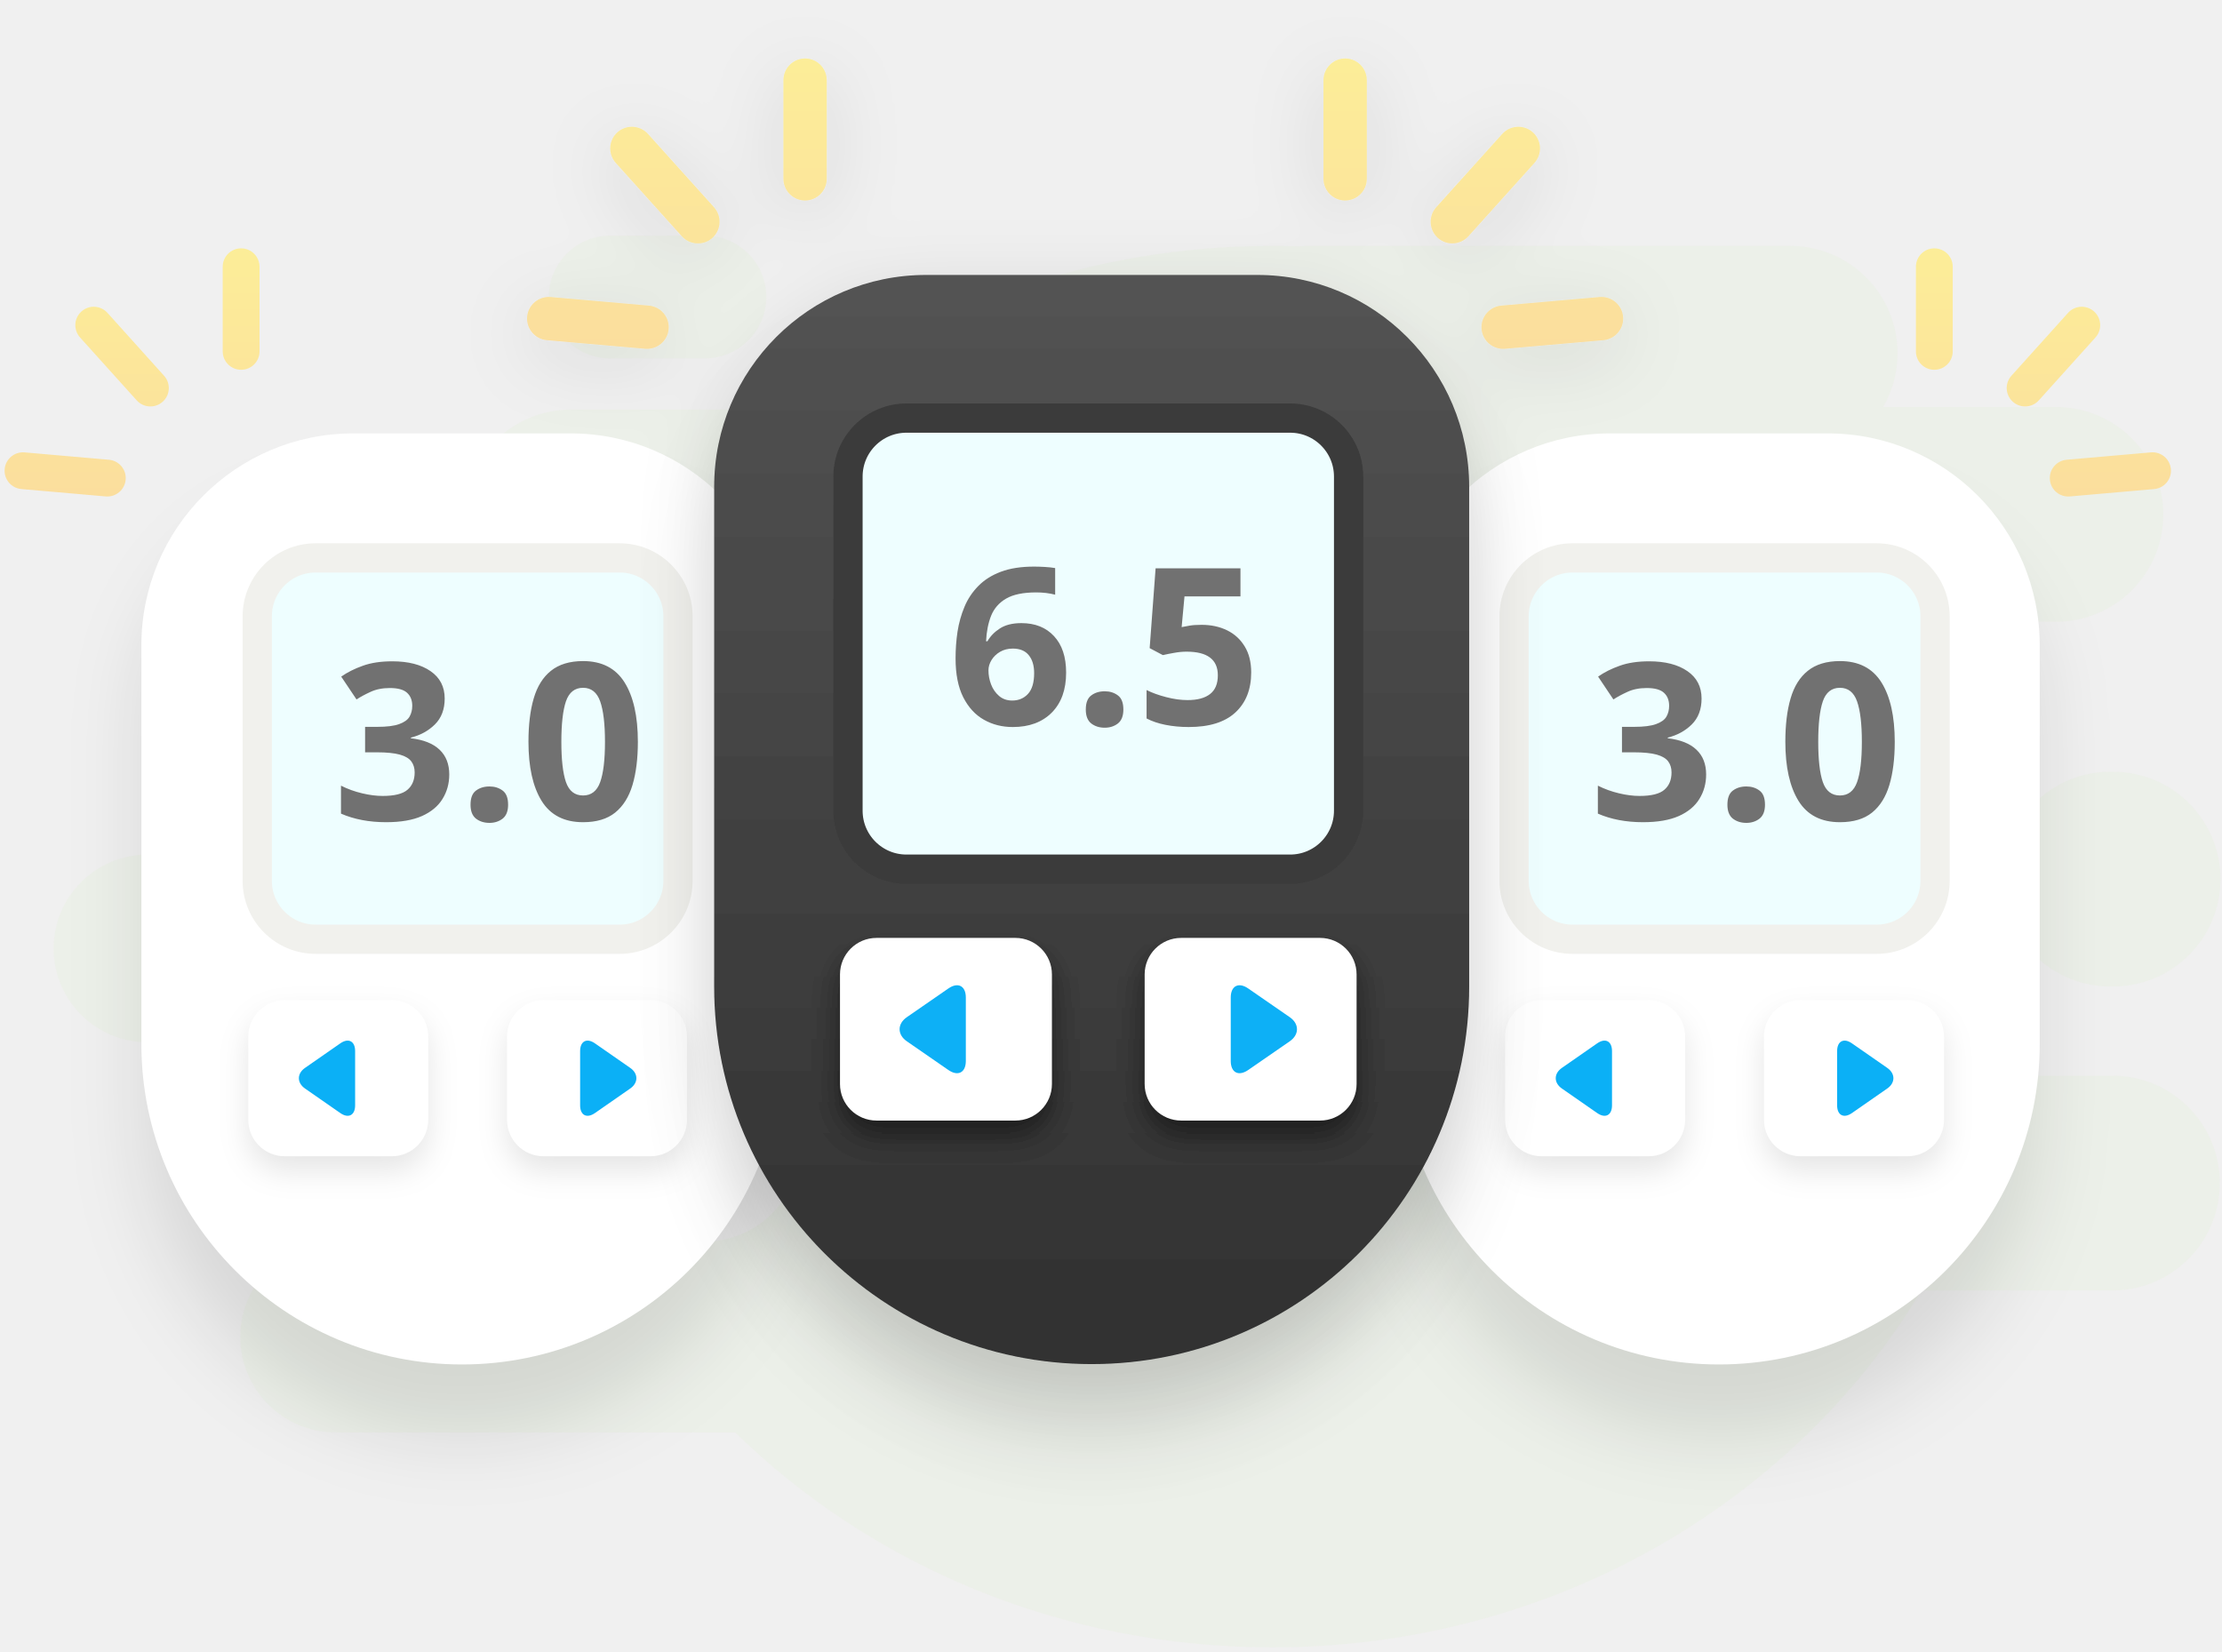
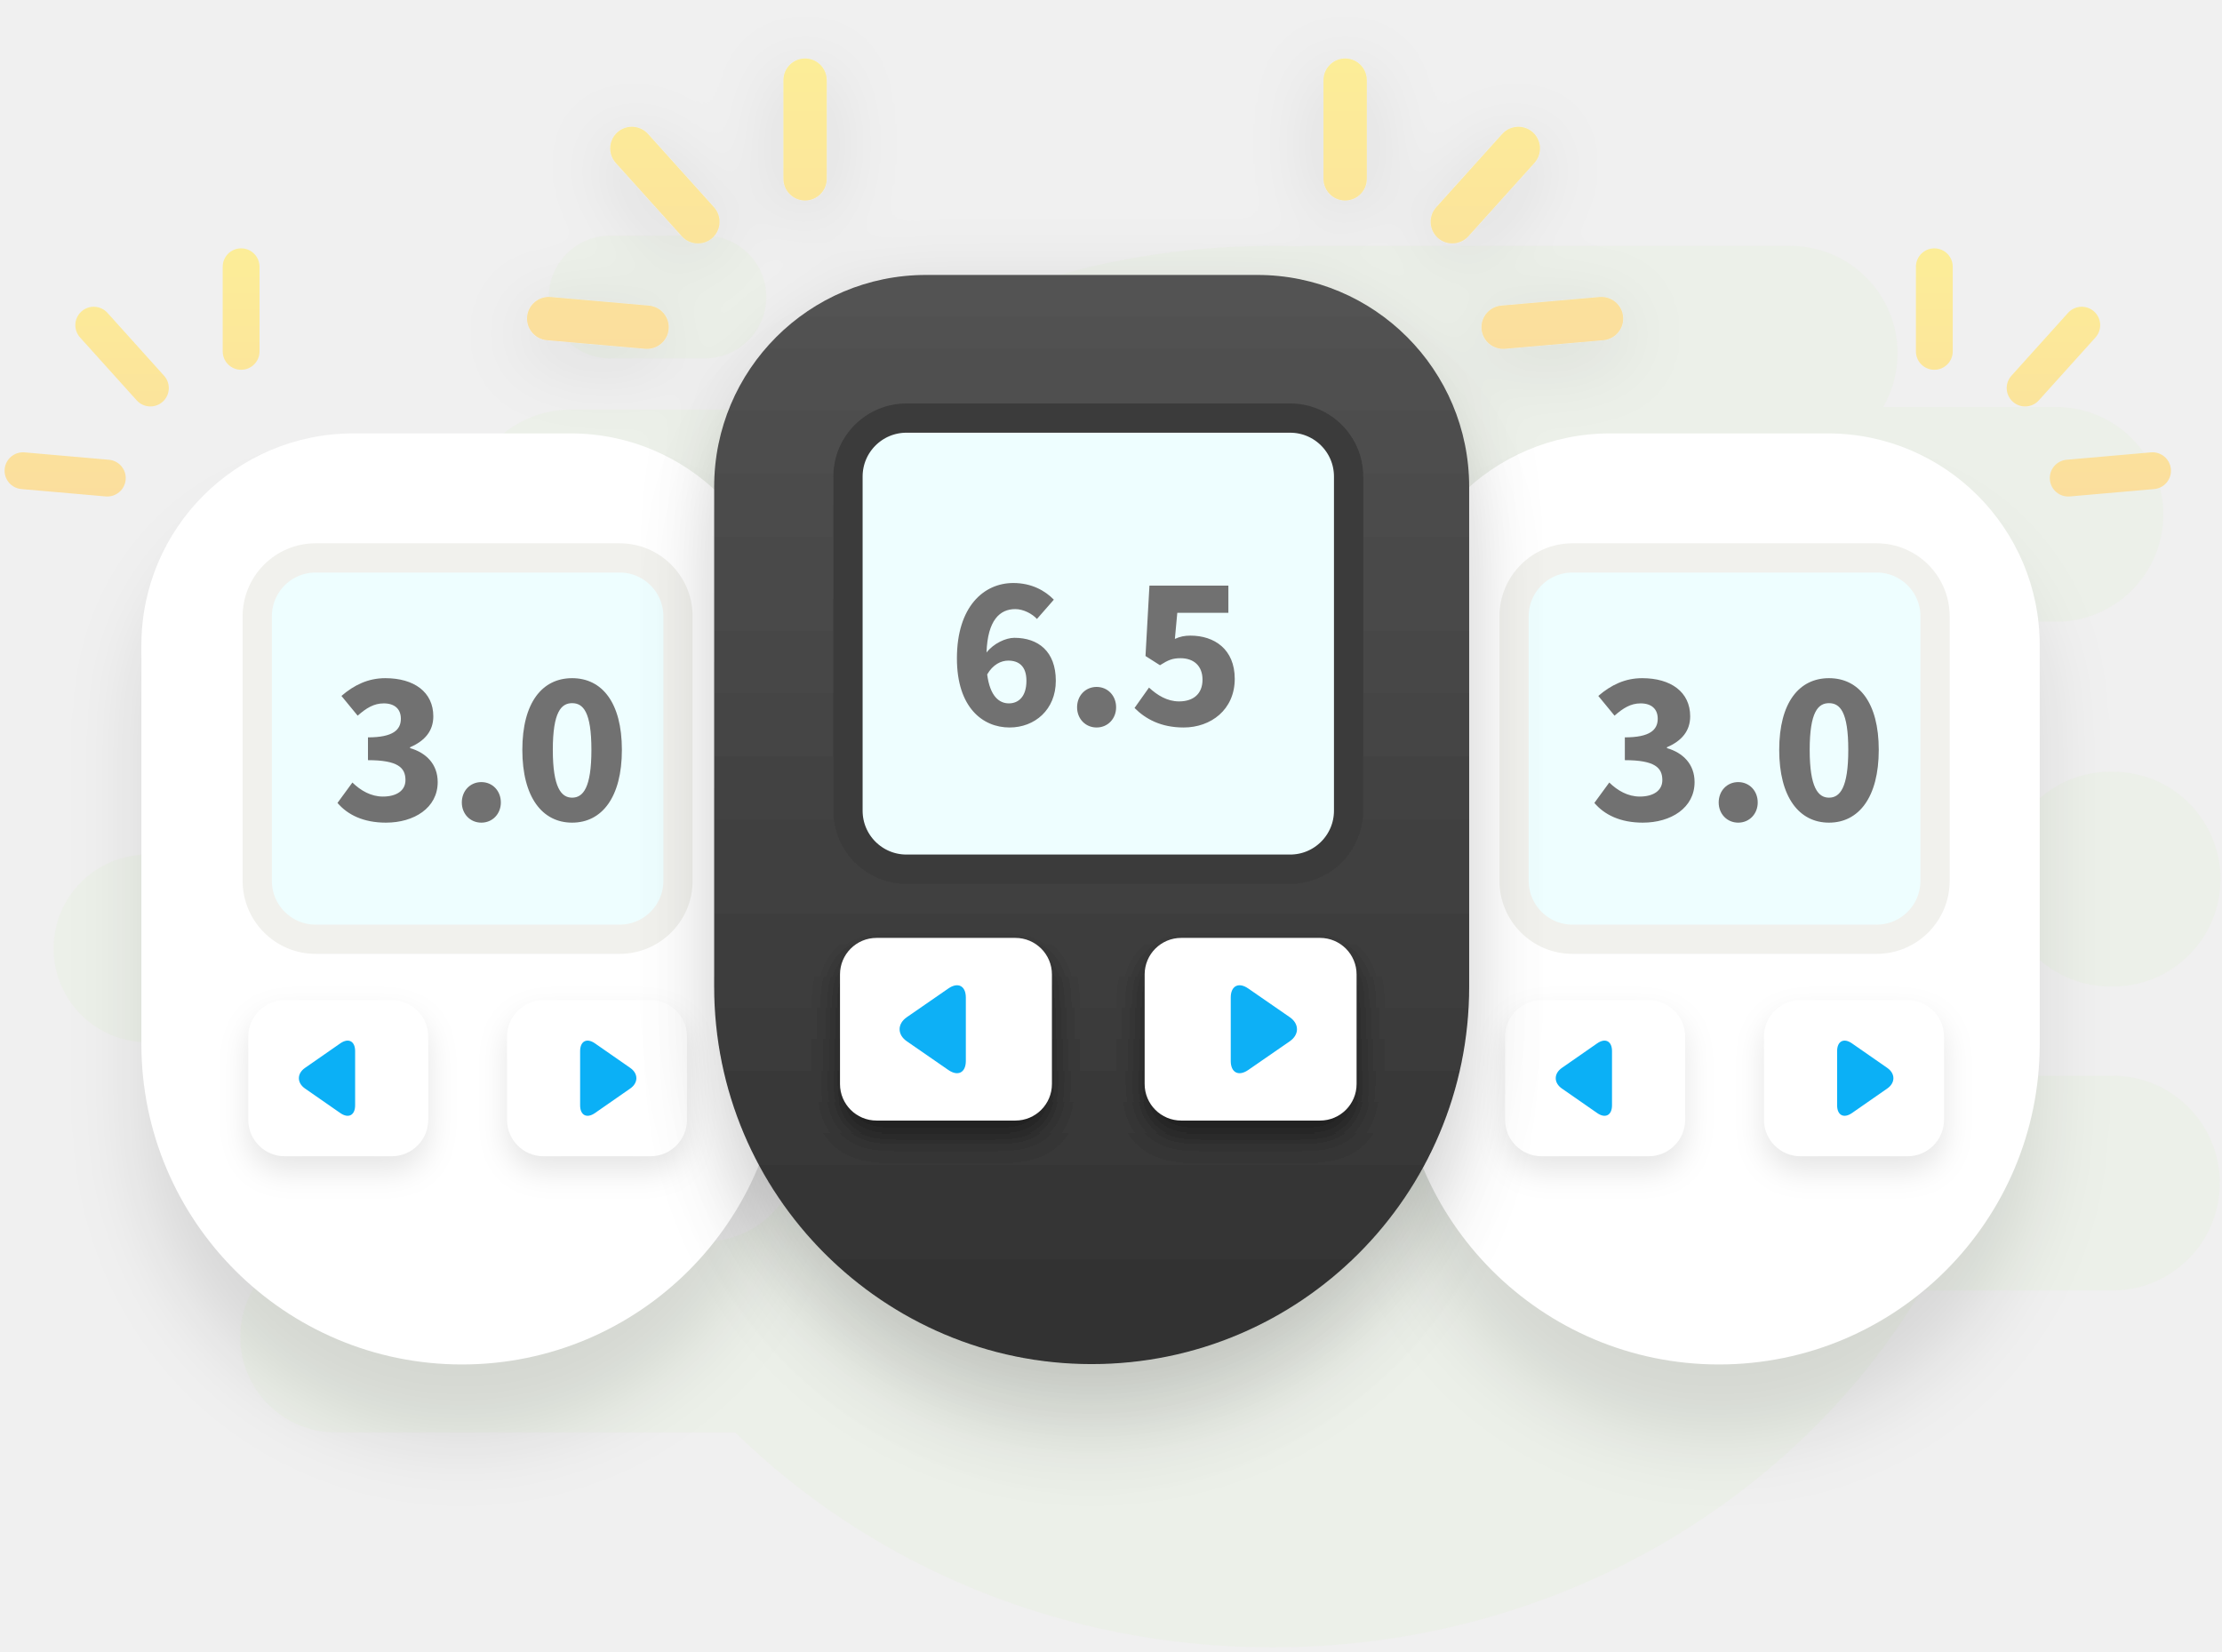
<svg xmlns="http://www.w3.org/2000/svg" xmlns:xlink="http://www.w3.org/1999/xlink" width="304px" height="226px" viewBox="0 0 304 226" version="1.1">
  <defs>
    <path d="M88.268,81.924 L88.268,54.319 C88.268,38.308 75.284,25.322 59.268,25.322 L29.492,25.322 C13.467,25.322 0.492,38.305 0.492,54.319 L0.492,81.924 L0.492,108.846 C0.492,133.066 20.142,152.725 44.38,152.725 C68.624,152.725 88.268,133.079 88.268,108.846 L88.268,81.924 Z" id="path-1" />
    <filter x="-50%" y="-50%" width="200%" height="200%" filterUnits="objectBoundingBox" id="filter-2">
      <feOffset dx="0" dy="10" in="SourceAlpha" result="shadowOffsetOuter1" />
      <feGaussianBlur stdDeviation="5" in="shadowOffsetOuter1" result="shadowBlurOuter1" />
      <feColorMatrix values="0 0 0 0 0   0 0 0 0 0   0 0 0 0 0  0 0 0 0.1 0" type="matrix" in="shadowBlurOuter1" />
    </filter>
    <rect id="path-3" x="14.352" y="40.357" width="61.597" height="56.184" rx="10" />
    <mask id="mask-4" maskContentUnits="userSpaceOnUse" maskUnits="objectBoundingBox" x="0" y="0" width="61.597" height="56.184" fill="white">
      <use xlink:href="#path-3" />
    </mask>
    <rect id="path-5" x="15.122" y="102.871" width="24.639" height="21.366" rx="5" />
    <filter x="-50%" y="-50%" width="200%" height="200%" filterUnits="objectBoundingBox" id="filter-6">
      <feOffset dx="0" dy="2" in="SourceAlpha" result="shadowOffsetOuter1" />
      <feGaussianBlur stdDeviation="2" in="shadowOffsetOuter1" result="shadowBlurOuter1" />
      <feColorMatrix values="0 0 0 0 0   0 0 0 0 0   0 0 0 0 0  0 0 0 0.1 0" type="matrix" in="shadowBlurOuter1" />
    </filter>
    <rect id="path-7" x="50.54" y="102.871" width="24.639" height="21.366" rx="5" />
    <filter x="-50%" y="-50%" width="200%" height="200%" filterUnits="objectBoundingBox" id="filter-8">
      <feOffset dx="0" dy="2" in="SourceAlpha" result="shadowOffsetOuter1" />
      <feGaussianBlur stdDeviation="2" in="shadowOffsetOuter1" result="shadowBlurOuter1" />
      <feColorMatrix values="0 0 0 0 0   0 0 0 0 0   0 0 0 0 0  0 0 0 0.1 0" type="matrix" in="shadowBlurOuter1" />
    </filter>
    <linearGradient x1="50%" y1="1.646%" x2="50%" y2="100%" id="linearGradient-9">
      <stop stop-color="#FCED98" offset="0%" />
      <stop stop-color="#FBDE9D" offset="100%" />
    </linearGradient>
    <path d="M107.074,81.913 L107.074,54.319 C107.074,38.308 94.09,25.322 78.074,25.322 L48.342,25.322 C32.334,25.322 19.342,38.305 19.342,54.319 L19.342,81.913 L19.342,108.867 C19.342,133.083 38.981,152.725 63.208,152.725 C87.44,152.725 107.074,133.089 107.074,108.867 L107.074,81.913 Z" id="path-10" />
    <filter x="-50%" y="-50%" width="200%" height="200%" filterUnits="objectBoundingBox" id="filter-11">
      <feOffset dx="0" dy="10" in="SourceAlpha" result="shadowOffsetOuter1" />
      <feGaussianBlur stdDeviation="5" in="shadowOffsetOuter1" result="shadowBlurOuter1" />
      <feColorMatrix values="0 0 0 0 0   0 0 0 0 0   0 0 0 0 0  0 0 0 0.1 0" type="matrix" in="shadowBlurOuter1" />
    </filter>
    <rect id="path-12" x="33.194" y="40.357" width="61.567" height="56.184" rx="10" />
    <mask id="mask-13" maskContentUnits="userSpaceOnUse" maskUnits="objectBoundingBox" x="0" y="0" width="61.567" height="56.184" fill="white">
      <use xlink:href="#path-12" />
    </mask>
    <rect id="path-14" x="33.964" y="102.871" width="24.627" height="21.366" rx="5" />
    <filter x="-50%" y="-50%" width="200%" height="200%" filterUnits="objectBoundingBox" id="filter-15">
      <feOffset dx="0" dy="2" in="SourceAlpha" result="shadowOffsetOuter1" />
      <feGaussianBlur stdDeviation="2" in="shadowOffsetOuter1" result="shadowBlurOuter1" />
      <feColorMatrix values="0 0 0 0 0   0 0 0 0 0   0 0 0 0 0  0 0 0 0.1 0" type="matrix" in="shadowBlurOuter1" />
    </filter>
    <rect id="path-16" x="69.365" y="102.871" width="24.627" height="21.366" rx="5" />
    <filter x="-50%" y="-50%" width="200%" height="200%" filterUnits="objectBoundingBox" id="filter-17">
      <feOffset dx="0" dy="2" in="SourceAlpha" result="shadowOffsetOuter1" />
      <feGaussianBlur stdDeviation="2" in="shadowOffsetOuter1" result="shadowBlurOuter1" />
      <feColorMatrix values="0 0 0 0 0   0 0 0 0 0   0 0 0 0 0  0 0 0 0.1 0" type="matrix" in="shadowBlurOuter1" />
    </filter>
    <filter x="-50%" y="-50%" width="200%" height="200%" filterUnits="objectBoundingBox" id="filter-18">
      <feOffset dx="0" dy="2" in="SourceAlpha" result="shadowOffsetOuter1" />
      <feGaussianBlur stdDeviation="5" in="shadowOffsetOuter1" result="shadowBlurOuter1" />
      <feColorMatrix values="0 0 0 0 0   0 0 0 0 0   0 0 0 0 0  0 0 0 0.1 0" type="matrix" in="shadowBlurOuter1" result="shadowMatrixOuter1" />
      <feMerge>
        <feMergeNode in="shadowMatrixOuter1" />
        <feMergeNode in="SourceGraphic" />
      </feMerge>
    </filter>
    <linearGradient x1="50%" y1="2.802%" x2="50%" y2="100%" id="linearGradient-19">
      <stop stop-color="#525252" offset="0%" />
      <stop stop-color="#303030" offset="100%" />
    </linearGradient>
    <path d="M129.573,98.456 L129.573,58.626 C129.573,42.599 116.591,29.622 100.576,29.622 L55.274,29.622 C39.255,29.622 26.277,42.608 26.277,58.626 L26.277,98.456 L26.277,127.005 C26.277,155.544 49.401,178.659 77.925,178.659 C106.456,178.659 129.573,155.532 129.573,127.005 L129.573,98.456 Z" id="path-20" />
    <filter x="-50%" y="-50%" width="200%" height="200%" filterUnits="objectBoundingBox" id="filter-21">
      <feOffset dx="0" dy="10" in="SourceAlpha" result="shadowOffsetOuter1" />
      <feGaussianBlur stdDeviation="5" in="shadowOffsetOuter1" result="shadowBlurOuter1" />
      <feColorMatrix values="0 0 0 0 0   0 0 0 0 0   0 0 0 0 0  0 0 0 0.1 0" type="matrix" in="shadowBlurOuter1" />
    </filter>
    <rect id="path-22" x="42.587" y="47.21" width="72.488" height="65.724" rx="10" />
    <mask id="mask-23" maskContentUnits="userSpaceOnUse" maskUnits="objectBoundingBox" x="0" y="0" width="72.488" height="65.724" fill="white">
      <use xlink:href="#path-22" />
    </mask>
    <rect id="path-24" x="43.493" y="120.34" width="28.995" height="24.994" rx="5" />
    <filter x="-50%" y="-50%" width="200%" height="200%" filterUnits="objectBoundingBox" id="filter-25">
      <feOffset dx="0" dy="2" in="SourceAlpha" result="shadowOffsetOuter1" />
      <feGaussianBlur stdDeviation="2" in="shadowOffsetOuter1" result="shadowBlurOuter1" />
      <feColorMatrix values="0 0 0 0 0   0 0 0 0 0   0 0 0 0 0  0 0 0 0.5 0" type="matrix" in="shadowBlurOuter1" />
    </filter>
    <rect id="path-26" x="85.174" y="120.34" width="28.995" height="24.994" rx="5" />
    <filter x="-50%" y="-50%" width="200%" height="200%" filterUnits="objectBoundingBox" id="filter-27">
      <feOffset dx="0" dy="2" in="SourceAlpha" result="shadowOffsetOuter1" />
      <feGaussianBlur stdDeviation="2" in="shadowOffsetOuter1" result="shadowBlurOuter1" />
      <feColorMatrix values="0 0 0 0 0   0 0 0 0 0   0 0 0 0 0  0 0 0 0.5 0" type="matrix" in="shadowBlurOuter1" />
    </filter>
  </defs>
  <g id="Website" stroke="none" stroke-width="1" fill="none" fill-rule="evenodd">
    <g id="Outcomes" transform="translate(-256, -3004)">
      <g id="Section-04" transform="translate(149, 2743)">
-         <g id="Icon" transform="translate(107, 269)">
+         <g id="Icon_04_outcomes" transform="translate(107, 269)">
          <path d="M73.292,106.834 C75.001,96.383 78.504,86.488 83.496,77.437 L78.123,77.437 C70.01,77.437 63.433,70.858 63.433,62.738 C63.433,54.621 70.021,48.04 78.123,48.04 L108.559,48.04 C126.271,34.06 149.112,25.642 174.043,25.642 C175.273,25.642 176.499,25.663 177.719,25.703 C178.163,25.663 178.614,25.642 179.069,25.642 L244.915,25.642 C253.033,25.642 259.614,32.221 259.614,40.341 C259.614,43.016 258.899,45.525 257.649,47.686 L281.281,47.686 C289.396,47.686 295.974,54.265 295.974,62.384 C295.974,70.502 289.39,77.083 281.281,77.083 L264.393,77.083 C269.575,86.382 273.181,96.58 274.879,107.364 C276.908,101.672 282.348,97.597 288.738,97.597 L289.087,97.597 C297.209,97.597 303.794,104.176 303.794,112.296 C303.794,120.413 297.207,126.994 289.087,126.994 L288.738,126.994 C283.269,126.994 278.498,124.012 275.963,119.586 C275.977,120.233 275.984,120.882 275.984,121.532 C275.984,127.564 275.392,133.467 274.259,139.19 L289.012,139.19 C297.125,139.19 303.701,145.769 303.701,153.888 C303.701,162.006 297.119,168.587 289.012,168.587 L262.887,168.587 C245.4,197.739 212.165,217.422 174.043,217.422 C145.181,217.422 119.12,206.14 100.573,188.008 L45.937,188.008 C38.719,188.008 32.867,182.16 32.867,174.942 C32.867,167.958 38.349,162.254 45.247,161.895 L96.371,161.895 C103.582,161.895 109.433,156.045 109.433,148.829 C109.433,142.815 105.372,137.752 99.843,136.231 L64.479,136.231 C56.36,136.231 49.779,129.652 49.779,121.532 C49.779,113.415 56.364,106.834 64.479,106.834 L73.292,106.834 Z M7.333,121.782 C7.333,114.69 13.09,108.941 20.172,108.941 L24.258,108.941 C31.349,108.941 37.097,114.688 37.097,121.782 C37.097,128.873 31.341,134.622 24.258,134.622 L20.172,134.622 C13.081,134.622 7.333,128.875 7.333,121.782 Z M75.078,32.642 C75.078,28.003 78.848,24.242 83.468,24.242 L96.452,24.242 C101.086,24.242 104.842,28.012 104.842,32.642 C104.842,37.28 101.072,41.041 96.452,41.041 L83.468,41.041 C78.834,41.041 75.078,37.271 75.078,32.642 Z" id="Background" fill="#B8E986" opacity="0.07" />
-           <g>
+           <g id="Icon">
            <g id="Group-33-Copy" transform="translate(244.2943, 102.4839) rotate(-360) translate(-244.2943, -102.4839) translate(190.7943, 25.98387)">
              <g id="Combined-Shape">
                <use fill="black" fill-opacity="1" filter="url(#filter-2)" xlink:href="#path-1" />
                <use fill="#FFFFFF" fill-rule="evenodd" xlink:href="#path-1" />
              </g>
              <use id="Rectangle-51" stroke="#F1F1ED" mask="url(#mask-4)" stroke-width="8" fill="#EEFEFF" xlink:href="#path-3" />
-               <text id="3.0" font-family="SourceSansPro-Bold, Source Sans Pro" font-size="30" font-weight="bold" fill="#717171">
-                 <tspan x="26.676" y="78.225">3.0</tspan>
-               </text>
+               <path d="M33.966,78.585 C37.806,78.585 41.046,76.575 41.046,73.035 C41.046,70.575 39.456,69.015 37.266,68.385 L37.266,68.265 C39.306,67.395 40.446,66.015 40.446,64.035 C40.446,60.705 37.806,58.815 33.876,58.815 C31.536,58.815 29.616,59.745 27.876,61.245 L30.096,63.945 C31.296,62.895 32.316,62.265 33.666,62.265 C35.166,62.265 36.006,63.045 36.006,64.365 C36.006,65.895 34.926,66.915 31.506,66.915 L31.506,70.035 C35.646,70.035 36.636,71.085 36.636,72.765 C36.636,74.205 35.406,75.015 33.546,75.015 C31.926,75.015 30.516,74.205 29.376,73.095 L27.336,75.885 C28.716,77.505 30.876,78.585 33.966,78.585 Z M47.016,78.585 C48.546,78.585 49.686,77.385 49.686,75.825 C49.686,74.235 48.546,73.035 47.016,73.035 C45.486,73.035 44.346,74.235 44.346,75.825 C44.346,77.385 45.486,78.585 47.016,78.585 Z M59.436,78.585 C63.516,78.585 66.246,75.105 66.246,68.625 C66.246,62.145 63.516,58.815 59.436,58.815 C55.356,58.815 52.626,62.145 52.626,68.625 C52.626,75.105 55.356,78.585 59.436,78.585 Z M59.436,75.165 C57.966,75.165 56.796,73.815 56.796,68.625 C56.796,63.405 57.966,62.235 59.436,62.235 C60.936,62.235 62.076,63.405 62.076,68.625 C62.076,73.815 60.936,75.165 59.436,75.165 Z" id="3.0" fill="#717171" />
              <g id="Rectangle-52">
                <use fill="black" fill-opacity="1" filter="url(#filter-6)" xlink:href="#path-5" />
                <use fill="#FFFFFF" fill-rule="evenodd" xlink:href="#path-5" />
              </g>
              <g id="Rectangle-52">
                <use fill="black" fill-opacity="1" filter="url(#filter-8)" xlink:href="#path-7" />
                <use fill="#FFFFFF" fill-rule="evenodd" xlink:href="#path-7" />
              </g>
              <path d="M67.409,112.144 C68.53,112.923 68.528,114.186 67.409,114.964 L62.577,118.324 C61.457,119.102 60.549,118.626 60.549,117.262 L60.549,109.846 C60.549,108.481 61.459,108.007 62.577,108.785 L67.409,112.144 Z" id="Triangle" fill="#0BB0F6" />
              <path d="M28.911,112.144 C30.031,112.923 30.03,114.186 28.911,114.964 L24.079,118.324 C22.959,119.102 22.051,118.626 22.051,117.262 L22.051,109.846 C22.051,108.481 22.961,108.007 24.079,108.785 L28.911,112.144 Z" id="Triangle" fill="#0BB0F6" transform="translate(25.90101, 113.5543) rotate(-180) translate(-25.90101, -113.5543) " />
              <path d="M101.182,2.524 C101.182,1.13 102.3,0 103.701,0 C105.093,0 106.221,1.129 106.221,2.524 L106.221,14.093 C106.221,15.486 105.103,16.616 103.701,16.616 C102.31,16.616 101.182,15.487 101.182,14.093 L101.182,2.524 Z M73.633,32.939 C72.245,32.817 71.217,31.604 71.339,30.208 C71.46,28.822 72.683,27.797 74.072,27.918 L85.597,28.927 C86.986,29.048 88.014,30.261 87.892,31.657 C87.77,33.043 86.547,34.068 85.158,33.947 L73.633,32.939 Z M81.662,12.2 C80.729,11.165 80.805,9.577 81.846,8.639 C82.88,7.708 84.474,7.792 85.407,8.828 L93.148,17.426 C94.081,18.461 94.006,20.049 92.964,20.987 C91.93,21.918 90.336,21.834 89.403,20.798 L81.662,12.2 Z" id="Rectangle-54-Copy" fill="url(#linearGradient-9)" transform="translate(88.77502, 16.97832) scale(-1, 1) translate(-88.77502, -16.97832) " />
            </g>
            <g id="Group-33-Copy-2" transform="translate(54, 102.4839) rotate(-360) translate(-54, -102.4839) translate(0, 25.98387)">
              <g id="Combined-Shape">
                <use fill="black" fill-opacity="1" filter="url(#filter-11)" xlink:href="#path-10" />
                <use fill="#FFFFFF" fill-rule="evenodd" xlink:href="#path-10" />
              </g>
              <use id="Rectangle-51" stroke="#F1F1ED" mask="url(#mask-13)" stroke-width="8" fill="#EEFEFF" xlink:href="#path-12" />
-               <text id="3.0" font-family="SourceSansPro-Bold, Source Sans Pro" font-size="30" font-weight="bold" fill="#717171">
-                 <tspan x="45.513" y="78.225">3.0</tspan>
-               </text>
+               <path d="M52.803,78.585 C56.643,78.585 59.883,76.575 59.883,73.035 C59.883,70.575 58.293,69.015 56.103,68.385 L56.103,68.265 C58.143,67.395 59.283,66.015 59.283,64.035 C59.283,60.705 56.643,58.815 52.713,58.815 C50.373,58.815 48.453,59.745 46.713,61.245 L48.933,63.945 C50.133,62.895 51.153,62.265 52.503,62.265 C54.003,62.265 54.843,63.045 54.843,64.365 C54.843,65.895 53.763,66.915 50.343,66.915 L50.343,70.035 C54.483,70.035 55.473,71.085 55.473,72.765 C55.473,74.205 54.243,75.015 52.383,75.015 C50.763,75.015 49.353,74.205 48.213,73.095 L46.173,75.885 C47.553,77.505 49.713,78.585 52.803,78.585 Z M65.853,78.585 C67.383,78.585 68.523,77.385 68.523,75.825 C68.523,74.235 67.383,73.035 65.853,73.035 C64.323,73.035 63.183,74.235 63.183,75.825 C63.183,77.385 64.323,78.585 65.853,78.585 Z M78.273,78.585 C82.353,78.585 85.083,75.105 85.083,68.625 C85.083,62.145 82.353,58.815 78.273,58.815 C74.193,58.815 71.463,62.145 71.463,68.625 C71.463,75.105 74.193,78.585 78.273,78.585 Z M78.273,75.165 C76.803,75.165 75.633,73.815 75.633,68.625 C75.633,63.405 76.803,62.235 78.273,62.235 C79.773,62.235 80.913,63.405 80.913,68.625 C80.913,73.815 79.773,75.165 78.273,75.165 Z" id="3.0" fill="#717171" />
              <g id="Rectangle-52">
                <use fill="black" fill-opacity="1" filter="url(#filter-15)" xlink:href="#path-14" />
                <use fill="#FFFFFF" fill-rule="evenodd" xlink:href="#path-14" />
              </g>
              <g id="Rectangle-52">
                <use fill="black" fill-opacity="1" filter="url(#filter-17)" xlink:href="#path-16" />
                <use fill="#FFFFFF" fill-rule="evenodd" xlink:href="#path-16" />
              </g>
              <path d="M86.226,112.144 C87.346,112.923 87.344,114.186 86.226,114.964 L81.396,118.324 C80.277,119.102 79.369,118.626 79.369,117.262 L79.369,109.846 C79.369,108.481 80.278,108.007 81.396,108.785 L86.226,112.144 Z" id="Triangle" fill="#0BB0F6" />
              <path d="M47.747,112.144 C48.866,112.923 48.865,114.186 47.747,114.964 L42.917,118.324 C41.798,119.102 40.89,118.626 40.89,117.262 L40.89,109.846 C40.89,108.481 41.799,108.007 42.917,108.785 L47.747,112.144 Z" id="Triangle" fill="#0BB0F6" transform="translate(44.73796, 113.5543) rotate(-180) translate(-44.73796, -113.5543) " />
              <path d="M30.47,2.524 C30.47,1.13 31.588,1.42108547e-14 32.989,1.42108547e-14 C34.38,1.42108547e-14 35.507,1.129 35.507,2.524 L35.507,14.093 C35.507,15.486 34.39,16.616 32.989,16.616 C31.598,16.616 30.47,15.487 30.47,14.093 L30.47,2.524 Z M2.932,32.937 C1.544,32.816 0.516,31.604 0.638,30.208 C0.759,28.823 1.982,27.798 3.371,27.919 L14.896,28.928 C16.285,29.049 17.313,30.261 17.191,31.657 C17.07,33.042 15.847,34.067 14.457,33.946 L2.932,32.937 Z M10.958,12.2 C10.026,11.164 10.101,9.576 11.141,8.639 C12.175,7.708 13.768,7.793 14.702,8.829 L22.443,17.427 C23.375,18.462 23.301,20.05 22.26,20.987 C21.226,21.918 19.633,21.833 18.699,20.797 L10.958,12.2 Z" id="Rectangle-54-Copy" fill="url(#linearGradient-9)" />
            </g>
            <g id="Group-33" filter="url(#filter-18)" transform="translate(146.9304, 89.5) rotate(-360) translate(-146.9304, -89.5) translate(71.43038, 0)">
              <g id="Combined-Shape">
                <use fill="black" fill-opacity="1" filter="url(#filter-21)" xlink:href="#path-20" />
                <use fill="url(#linearGradient-19)" fill-rule="evenodd" xlink:href="#path-20" />
              </g>
              <use id="Rectangle-51" stroke="#3A3A3A" mask="url(#mask-23)" stroke-width="8" fill="#EEFEFF" xlink:href="#path-22" />
-               <text id="6.5" font-family="SourceSansPro-Bold, Source Sans Pro" font-size="30" font-weight="bold" fill="#717171">
-                 <tspan x="58.259" y="91.187">6.5</tspan>
-               </text>
+               <path d="M66.689,91.547 C70.139,91.547 73.019,89.117 73.019,85.157 C73.019,81.137 70.619,79.277 67.349,79.277 C66.179,79.277 64.529,80.027 63.539,81.287 C63.689,76.847 65.369,75.347 67.469,75.347 C68.579,75.347 69.779,75.977 70.439,76.697 L72.749,74.057 C71.549,72.827 69.719,71.777 67.199,71.777 C63.179,71.777 59.489,74.987 59.489,82.097 C59.489,88.787 62.999,91.547 66.689,91.547 Z M66.599,88.247 C65.279,88.247 64.019,87.287 63.629,84.287 C64.409,82.937 65.519,82.397 66.509,82.397 C67.949,82.397 68.999,83.147 68.999,85.157 C68.999,87.317 67.919,88.247 66.599,88.247 Z M78.599,91.547 C80.129,91.547 81.269,90.347 81.269,88.787 C81.269,87.197 80.129,85.997 78.599,85.997 C77.069,85.997 75.929,87.197 75.929,88.787 C75.929,90.347 77.069,91.547 78.599,91.547 Z M90.509,91.547 C94.229,91.547 97.499,89.117 97.499,84.887 C97.499,80.837 94.709,78.977 91.439,78.977 C90.659,78.977 90.029,79.097 89.309,79.427 L89.639,75.857 L96.629,75.857 L96.629,72.137 L85.829,72.137 L85.289,81.767 L87.269,83.027 C88.409,82.307 88.979,82.067 90.089,82.067 C91.859,82.067 93.089,83.087 93.089,85.007 C93.089,86.957 91.829,87.977 89.879,87.977 C88.259,87.977 86.909,87.137 85.769,86.087 L83.789,88.877 C85.289,90.377 87.389,91.547 90.509,91.547 Z" id="6.5" fill="#717171" />
              <g id="Rectangle-52">
                <use fill="black" fill-opacity="1" filter="url(#filter-25)" xlink:href="#path-24" />
                <use fill="#FFFFFF" fill-rule="evenodd" xlink:href="#path-24" />
              </g>
              <g id="Rectangle-52">
                <use fill="black" fill-opacity="1" filter="url(#filter-27)" xlink:href="#path-26" />
                <use fill="#FFFFFF" fill-rule="evenodd" xlink:href="#path-26" />
              </g>
              <path d="M105.026,131.188 C106.345,132.099 106.343,133.577 105.026,134.486 L99.34,138.416 C98.022,139.327 96.953,138.77 96.953,137.175 L96.953,128.499 C96.953,126.903 98.024,126.348 99.34,127.258 L105.026,131.188 Z" id="Triangle" fill="#0BB0F6" />
              <path d="M59.721,131.188 C61.039,132.099 61.038,133.577 59.721,134.486 L54.035,138.416 C52.717,139.327 51.648,138.77 51.648,137.175 L51.648,128.499 C51.648,126.903 52.718,126.348 54.035,127.258 L59.721,131.188 Z" id="Triangle" fill="#0BB0F6" transform="translate(56.17854, 132.8371) rotate(-180) translate(-56.17854, -132.8371) " />
              <path d="M35.75,2.973 C35.75,1.331 37.081,1.58213853e-14 38.716,1.58213853e-14 C40.353,1.58213853e-14 41.681,1.336 41.681,2.973 L41.681,16.464 C41.681,18.107 40.35,19.438 38.716,19.438 C37.078,19.438 35.75,18.102 35.75,16.464 L35.75,2.973 Z M3.392,38.551 C1.756,38.408 0.546,36.966 0.688,35.338 C0.831,33.707 2.278,32.501 3.909,32.643 L17.349,33.819 C18.985,33.962 20.195,35.404 20.052,37.032 C19.909,38.664 18.463,39.87 16.832,39.727 L3.392,38.551 Z M12.82,14.3 C11.722,13.079 11.82,11.2 13.034,10.106 C14.252,9.01 16.132,9.115 17.228,10.331 L26.255,20.357 C27.354,21.578 27.255,23.457 26.041,24.551 C24.824,25.647 22.943,25.542 21.848,24.326 L12.82,14.3 Z" id="Rectangle-54" fill="url(#linearGradient-9)" />
              <path d="M144.712,2.973 C144.712,1.331 146.043,-1.26428982e-14 147.677,-1.26428982e-14 C149.315,-1.26428982e-14 150.643,1.336 150.643,2.973 L150.643,16.464 C150.643,18.107 149.312,19.438 147.677,19.438 C146.04,19.438 144.712,18.102 144.712,16.464 L144.712,2.973 Z M112.354,38.551 C110.718,38.408 109.508,36.966 109.65,35.338 C109.793,33.707 111.24,32.501 112.871,32.643 L126.31,33.819 C127.946,33.962 129.156,35.404 129.014,37.032 C128.871,38.664 127.425,39.87 125.793,39.727 L112.354,38.551 Z M121.782,14.3 C120.683,13.079 120.782,11.2 121.996,10.106 C123.213,9.01 125.094,9.115 126.189,10.331 L135.217,20.357 C136.315,21.578 136.217,23.457 135.003,24.551 C133.786,25.647 131.905,25.542 130.809,24.326 L121.782,14.3 Z" id="Rectangle-54-Copy" fill="url(#linearGradient-9)" transform="translate(130.1407, 19.86931) scale(-1, 1) translate(-130.1407, -19.86931) " />
            </g>
          </g>
        </g>
      </g>
    </g>
  </g>
</svg>
